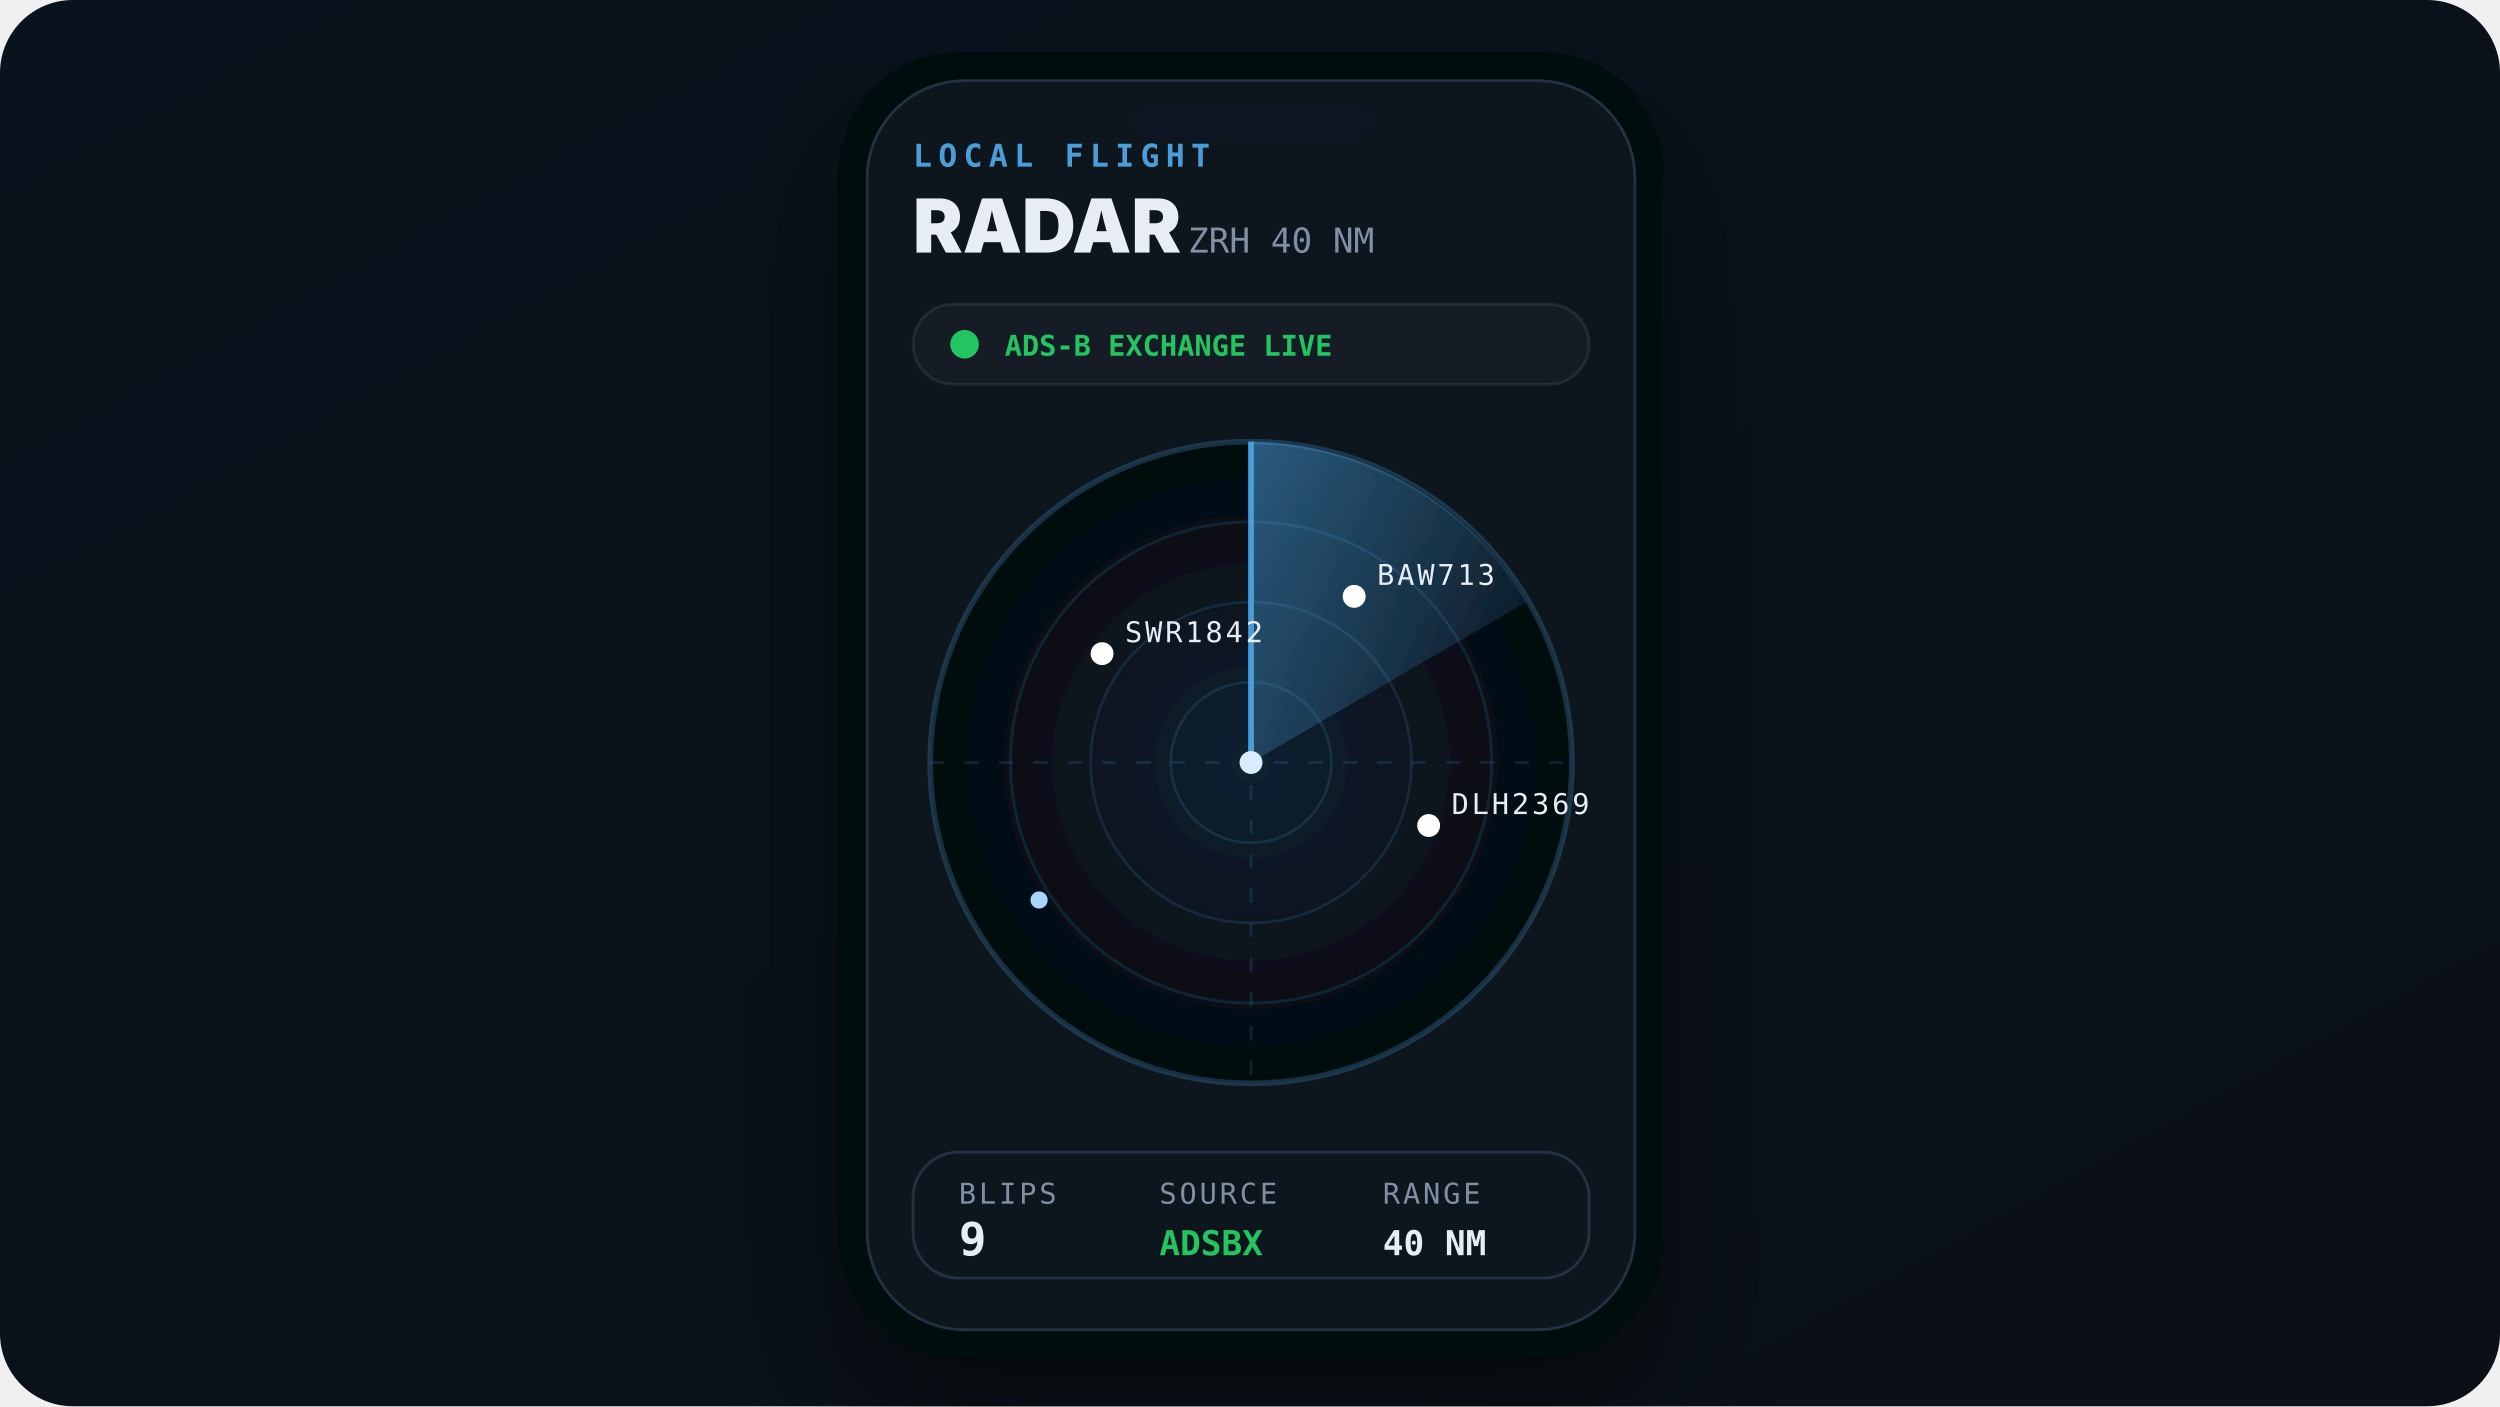
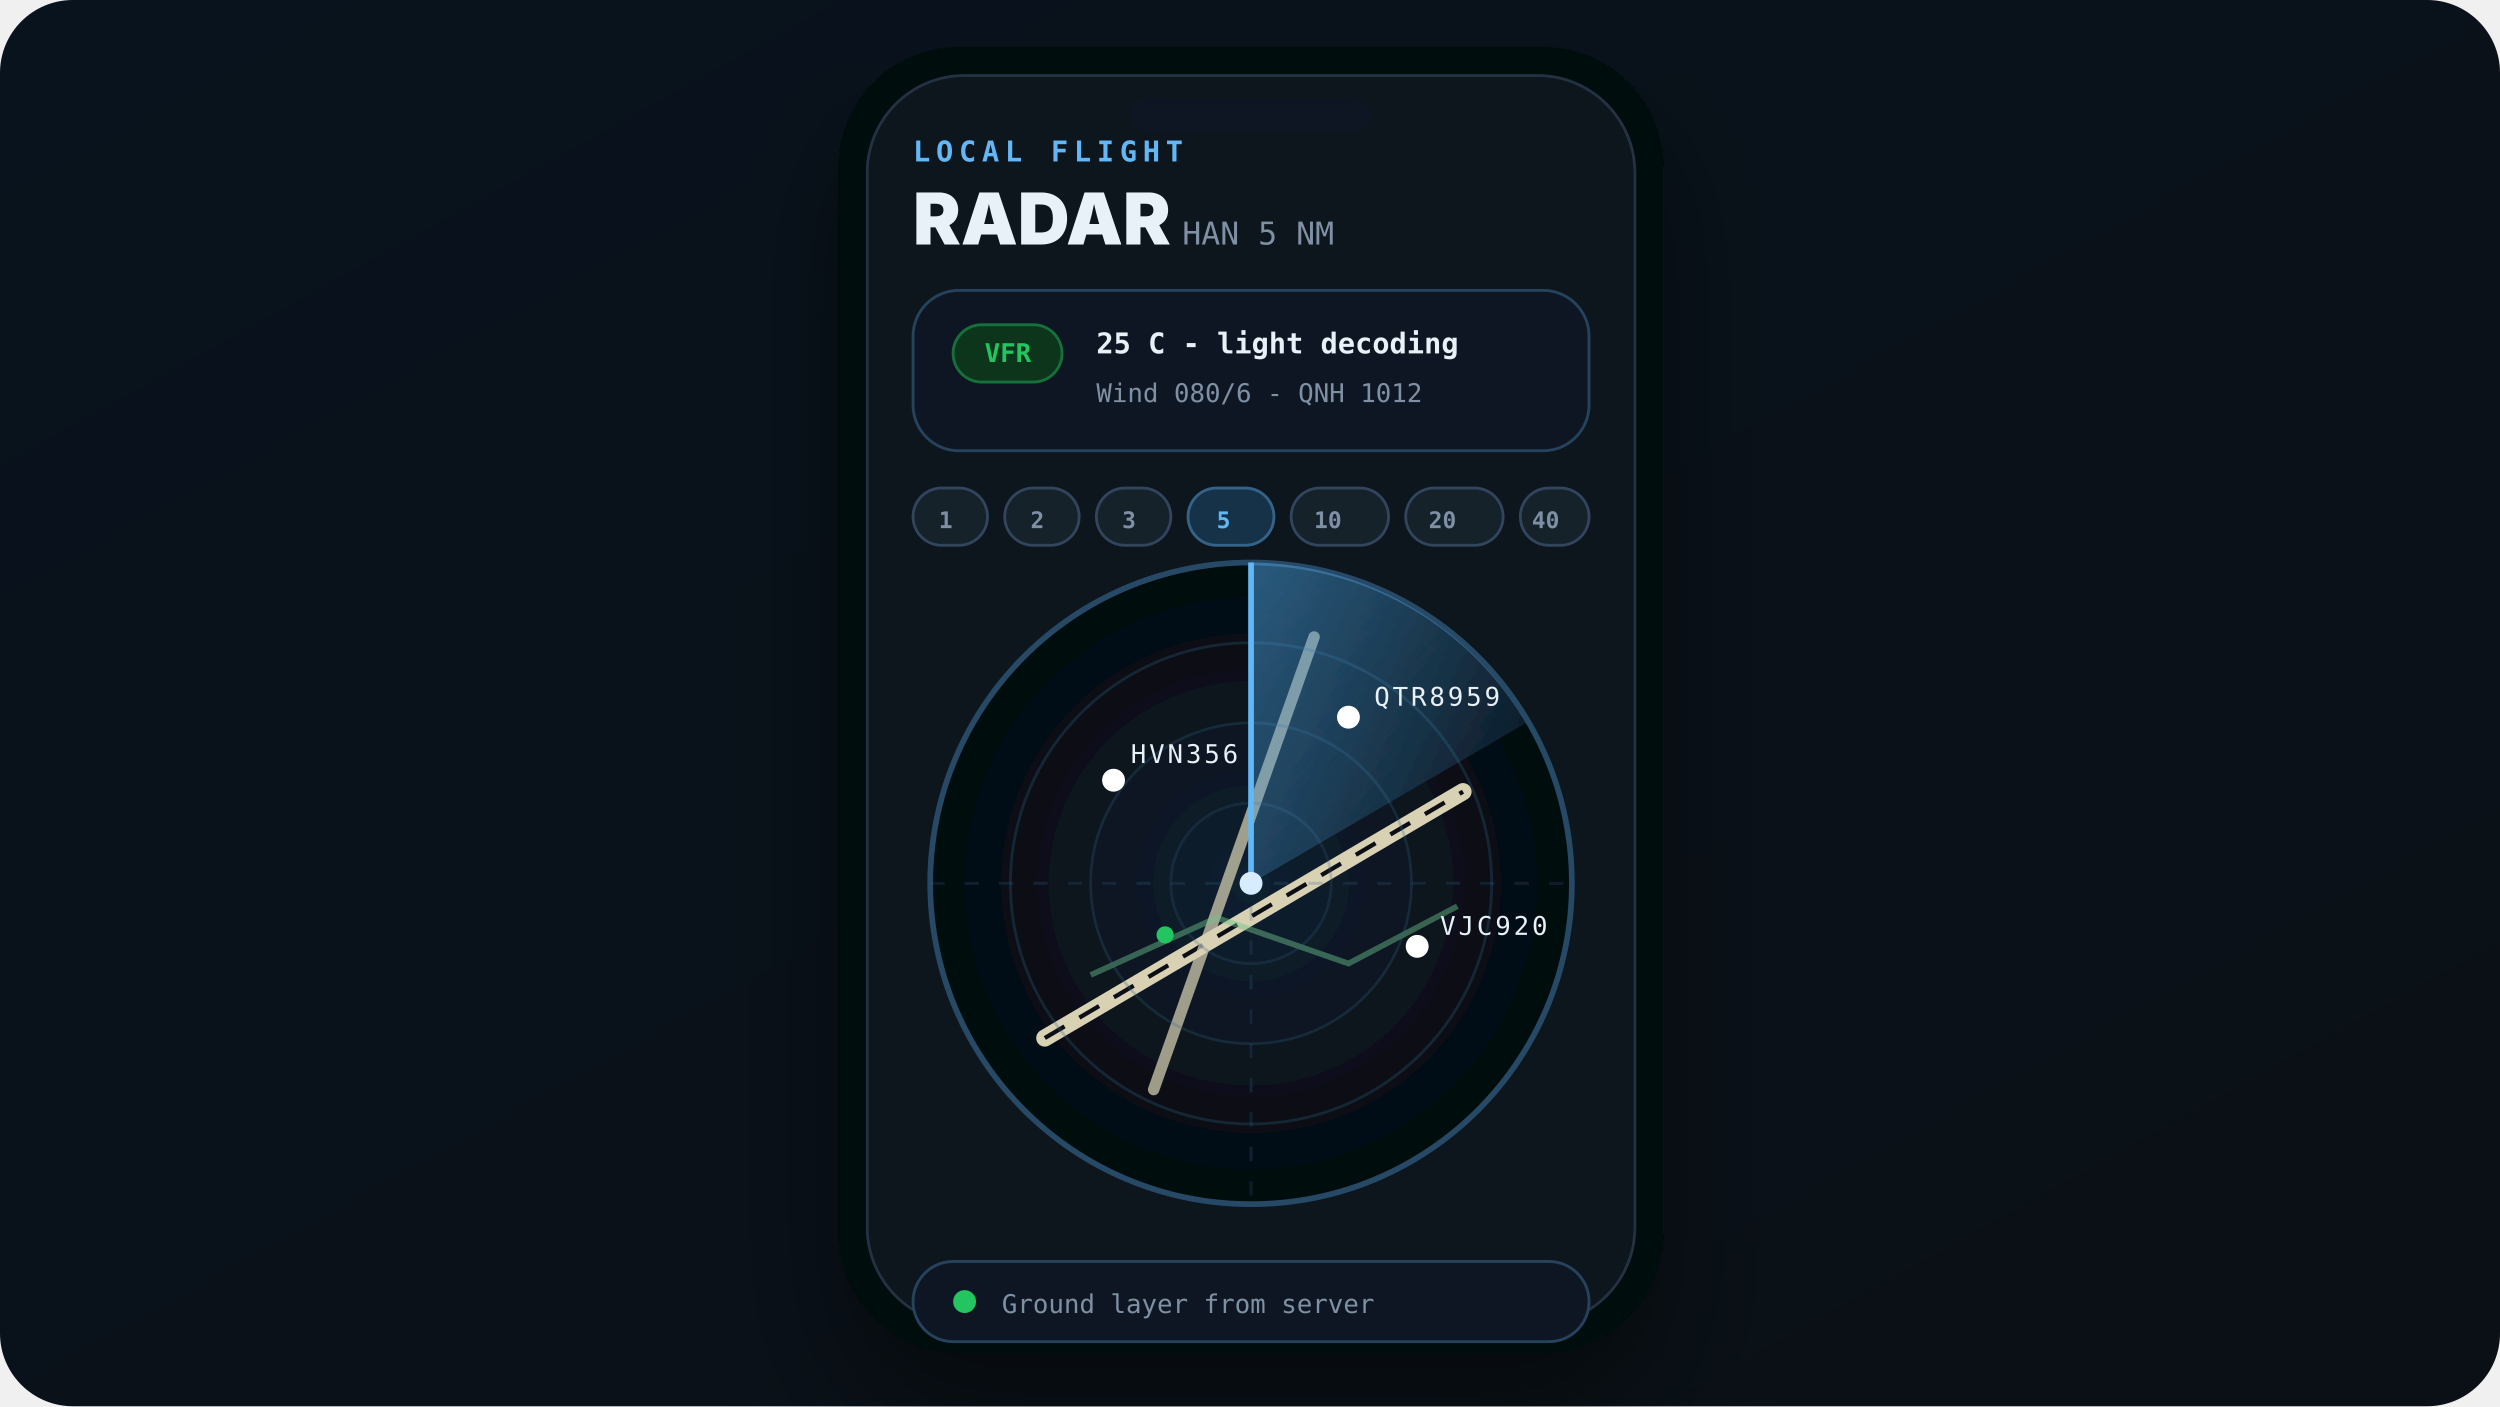
<svg xmlns="http://www.w3.org/2000/svg" width="960" height="540" viewBox="0 0 960 540" role="img" aria-labelledby="title desc">
  <defs>
    <linearGradient id="bg" x1="0" y1="0" x2="1" y2="1">
      <stop offset="0" stop-color="#08131d" />
      <stop offset="1" stop-color="#0b1016" />
    </linearGradient>
    <radialGradient id="radar" cx="50%" cy="50%" r="58%">
      <stop offset="0" stop-color="#102131" />
-       <stop offset="0.55" stop-color="#08111a" />
+       <stop offset="0.56" stop-color="#08111a" />
      <stop offset="1" stop-color="#020508" />
    </radialGradient>
    <linearGradient id="sweep" x1="0" y1="0" x2="1" y2="1">
      <stop offset="0" stop-color="#4a9eda" stop-opacity="0.55" />
      <stop offset="1" stop-color="#4a9eda" stop-opacity="0" />
    </linearGradient>
    <filter id="shadow" x="-30%" y="-30%" width="160%" height="160%">
      <feDropShadow dx="0" dy="22" stdDeviation="22" flood-color="#000000" flood-opacity="0.42" />
    </filter>
    <style>
      .mono { font-family: ui-monospace, SFMono-Regular, Menlo, Consolas, monospace; }
      .sans { font-family: Inter, Segoe UI, Helvetica, Arial, sans-serif; }
-       .text { fill: #e7edf3; }
+       .text { fill: #e8f0f8; }
      .muted { fill: #7f90a5; }
-       .tiny { font-size: 10px; letter-spacing: 1px; }
+       .blue { fill: #62b7f6; }
+       .tiny { font-size: 9px; letter-spacing: 1px; }
    </style>
  </defs>
  <rect width="960" height="540" rx="28" fill="url(#bg)" />
-   <g transform="translate(322 20) scale(1.1)" filter="url(#shadow)">
+   <g transform="translate(322 18) scale(1.1)" filter="url(#shadow)">
    <rect x="0" y="0" width="288" height="456" rx="42" fill="#03070c" />
    <rect x="10" y="10" width="268" height="436" rx="34" fill="#0d141c" stroke="#223242" />
    <rect x="102" y="18" width="84" height="12" rx="6" fill="#111923" />
    <g transform="translate(26 40)">
-       <text x="0" y="0" class="mono" fill="#4a9eda" font-size="11" font-weight="800" letter-spacing="2.2">LOCAL FLIGHT</text>
-       <text x="0" y="30" class="sans text" font-size="26" font-weight="900">RADAR</text>
-       <text x="96" y="30" class="mono muted" font-size="12">ZRH  40 NM</text>
-       <rect x="0" y="48" width="236" height="28" rx="14" fill="rgba(255,255,255,0.04)" stroke="rgba(255,255,255,0.08)" />
-       <circle cx="18" cy="62" r="5" fill="#22c55e" />
-       <text x="32" y="66" class="mono" fill="#22c55e" font-size="10" font-weight="800">ADS-B EXCHANGE LIVE</text>
-       <g transform="translate(118 208)">
-         <circle r="112" fill="url(#radar)" stroke="rgba(74,158,218,0.26)" stroke-width="2" />
-         <circle r="84" fill="none" stroke="rgba(74,158,218,0.16)" />
-         <circle r="56" fill="none" stroke="rgba(74,158,218,0.16)" />
-         <circle r="28" fill="none" stroke="rgba(74,158,218,0.16)" />
-         <line x1="-112" y1="0" x2="112" y2="0" stroke="rgba(74,158,218,0.16)" stroke-dasharray="5 7" />
-         <line x1="0" y1="-112" x2="0" y2="112" stroke="rgba(74,158,218,0.16)" stroke-dasharray="5 7" />
+       <text x="0" y="0" class="mono blue" font-size="10" font-weight="900" letter-spacing="2">LOCAL FLIGHT</text>
+       <text x="0" y="29" class="sans text" font-size="25" font-weight="900">RADAR</text>
+       <text x="94" y="29" class="mono muted" font-size="11">HAN  5 NM</text>
+       <rect x="0" y="45" width="236" height="56" rx="16" fill="#101923" stroke="#25425c" />
+       <rect x="14" y="12" width="38" height="20" rx="10" fill="#07351f" stroke="#146f3a" transform="translate(0 45)" />
+       <text x="25" y="70" class="mono" fill="#22c55e" font-size="9" font-weight="900">VFR</text>
+       <text x="64" y="67" class="mono text" font-size="10" font-weight="900">25 C - light decoding</text>
+       <text x="64" y="84" class="mono muted" font-size="9">Wind 080/6 - QNH 1012</text>
+       <g transform="translate(0 114)">
+         <rect x="0" y="0" width="26" height="20" rx="10" fill="#14202c" stroke="#30445b" />
+         <text x="9" y="14" class="mono muted" font-size="8" font-weight="900">1</text>
+         <rect x="32" y="0" width="26" height="20" rx="10" fill="#14202c" stroke="#30445b" />
+         <text x="41" y="14" class="mono muted" font-size="8" font-weight="900">2</text>
+         <rect x="64" y="0" width="26" height="20" rx="10" fill="#14202c" stroke="#30445b" />
+         <text x="73" y="14" class="mono muted" font-size="8" font-weight="900">3</text>
+         <rect x="96" y="0" width="30" height="20" rx="10" fill="#173148" stroke="#356388" />
+         <text x="106" y="14" class="mono blue" font-size="8" font-weight="900">5</text>
+         <rect x="132" y="0" width="34" height="20" rx="10" fill="#14202c" stroke="#30445b" />
+         <text x="140" y="14" class="mono muted" font-size="8" font-weight="900">10</text>
+         <rect x="172" y="0" width="34" height="20" rx="10" fill="#14202c" stroke="#30445b" />
+         <text x="180" y="14" class="mono muted" font-size="8" font-weight="900">20</text>
+         <rect x="212" y="0" width="24" height="20" rx="10" fill="#14202c" stroke="#30445b" />
+         <text x="216" y="14" class="mono muted" font-size="8" font-weight="900">40</text>
+       </g>
+       <g transform="translate(118 252)">
+         <circle r="112" fill="url(#radar)" stroke="#284866" stroke-width="2" />
+         <path d="M-72 54 L74 -32" stroke="#d8d1b4" stroke-width="6" stroke-linecap="round" />
+         <path d="M-72 54 L74 -32" stroke="#0c1118" stroke-width="1.5" stroke-dasharray="8 6" />
+         <path d="M-34 72 L22 -86" stroke="#d8d1b4" stroke-width="4" stroke-linecap="round" opacity="0.72" />
+         <path d="M-56 32 L-12 12 L34 28 L72 8" fill="none" stroke="#70c38b" stroke-width="2" opacity="0.46" />
+         <circle r="84" fill="none" stroke="#326185" stroke-opacity="0.28" />
+         <circle r="56" fill="none" stroke="#326185" stroke-opacity="0.26" />
+         <circle r="28" fill="none" stroke="#326185" stroke-opacity="0.24" />
+         <line x1="-112" y1="0" x2="112" y2="0" stroke="#326185" stroke-opacity="0.24" stroke-dasharray="5 7" />
+         <line x1="0" y1="-112" x2="0" y2="112" stroke="#326185" stroke-opacity="0.24" stroke-dasharray="5 7" />
        <path d="M0 0 L0 -112 A112 112 0 0 1 96 -56 Z" fill="url(#sweep)" />
-         <line x1="0" y1="0" x2="0" y2="-112" stroke="#4a9eda" stroke-width="2" />
+         <line x1="0" y1="0" x2="0" y2="-112" stroke="#62b7f6" stroke-width="2" />
        <circle r="4" fill="#d8ecff" />
-         <circle cx="-52" cy="-38" r="4" fill="#ffffff" />
-         <circle cx="36" cy="-58" r="4" fill="#ffffff" />
-         <circle cx="62" cy="22" r="4" fill="#ffffff" />
-         <circle cx="-74" cy="48" r="3" fill="#a7d5ff" />
-         <text x="-44" y="-42" class="mono text tiny">SWR1842</text>
-         <text x="44" y="-62" class="mono text tiny">BAW713</text>
-         <text x="70" y="18" class="mono text tiny">DLH2369</text>
+         <circle cx="-48" cy="-36" r="4" fill="#ffffff" />
+         <circle cx="34" cy="-58" r="4" fill="#ffffff" />
+         <circle cx="58" cy="22" r="4" fill="#ffffff" />
+         <circle cx="-30" cy="18" r="3" fill="#22c55e" />
+         <text x="-42" y="-42" class="mono text tiny">HVN356</text>
+         <text x="43" y="-62" class="mono text tiny">QTR8959</text>
+         <text x="66" y="18" class="mono text tiny">VJC920</text>
      </g>
-       <rect x="0" y="344" width="236" height="44" rx="16" fill="#0e151d" stroke="#243344" />
-       <text x="16" y="362" class="mono muted tiny">BLIPS</text>
-       <text x="16" y="380" class="mono text" font-size="16" font-weight="800">9</text>
-       <text x="86" y="362" class="mono muted tiny">SOURCE</text>
-       <text x="86" y="380" class="mono" fill="#22c55e" font-size="12" font-weight="800">ADSBX</text>
-       <text x="164" y="362" class="mono muted tiny">RANGE</text>
-       <text x="164" y="380" class="mono text" font-size="12" font-weight="800">40 NM</text>
+       <rect x="0" y="384" width="236" height="28" rx="14" fill="#101923" stroke="#25425c" />
+       <circle cx="18" cy="398" r="4" fill="#22c55e" />
+       <text x="31" y="402" class="mono muted" font-size="9">Ground layer from server</text>
    </g>
  </g>
</svg>
